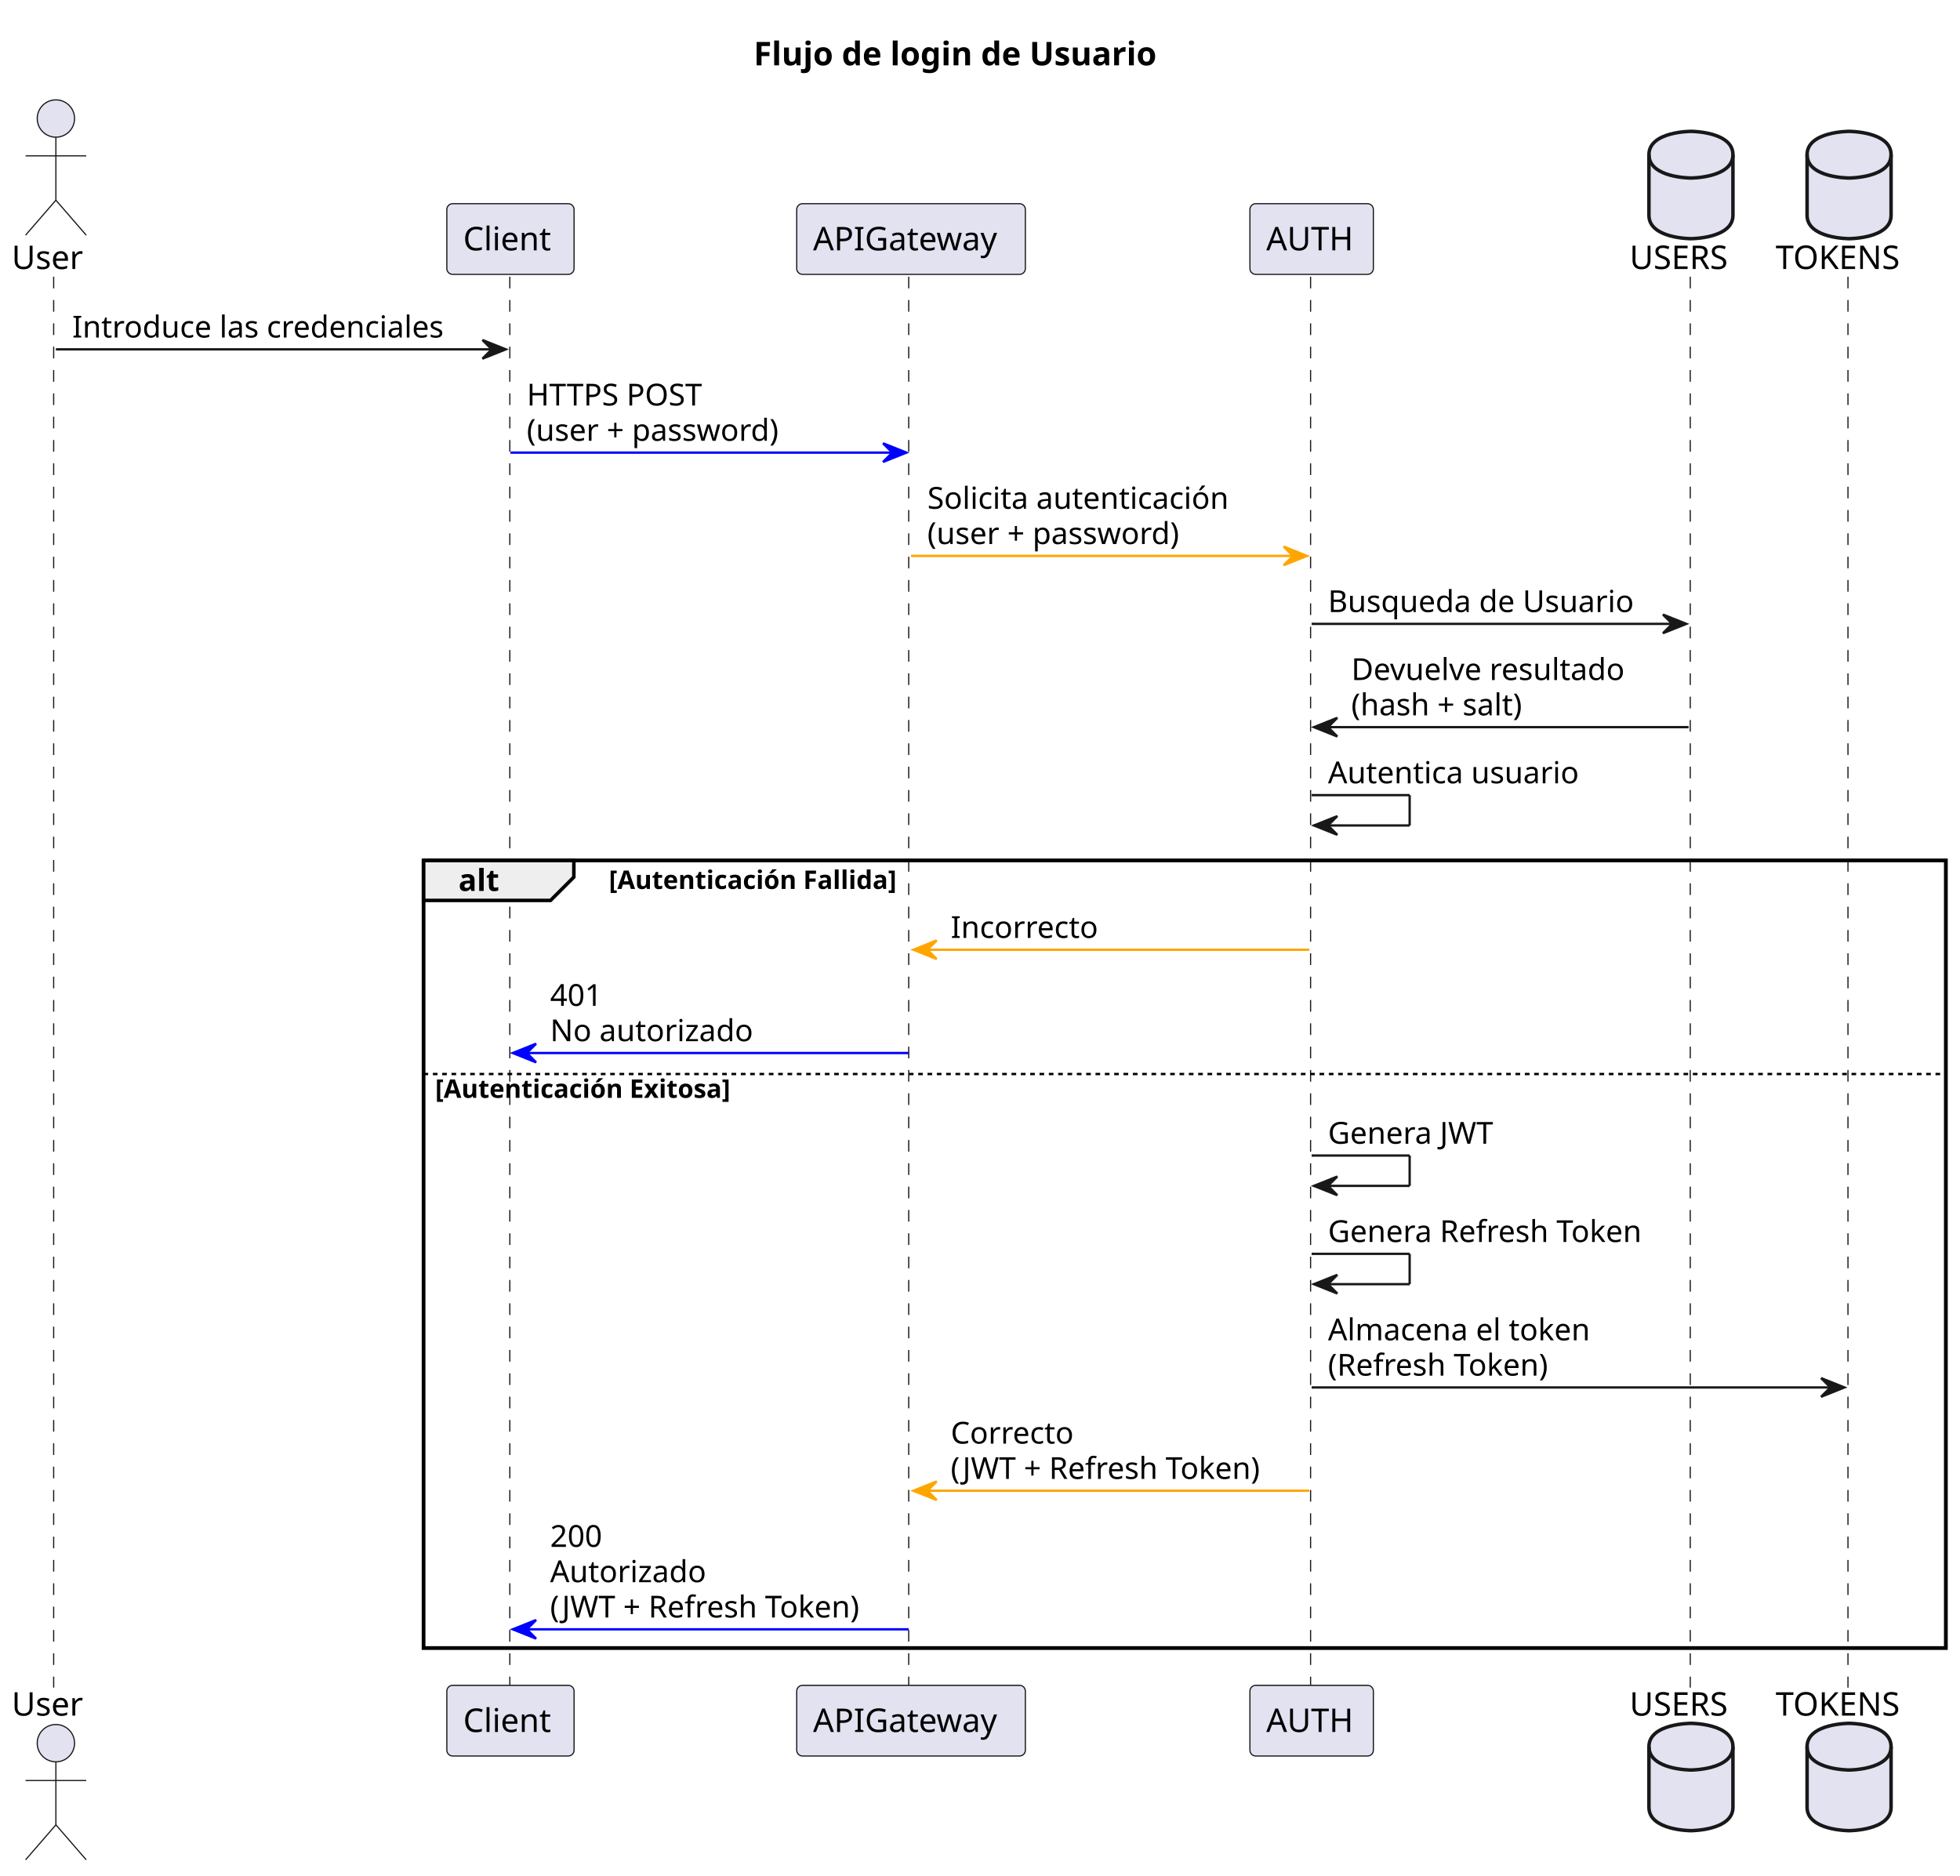
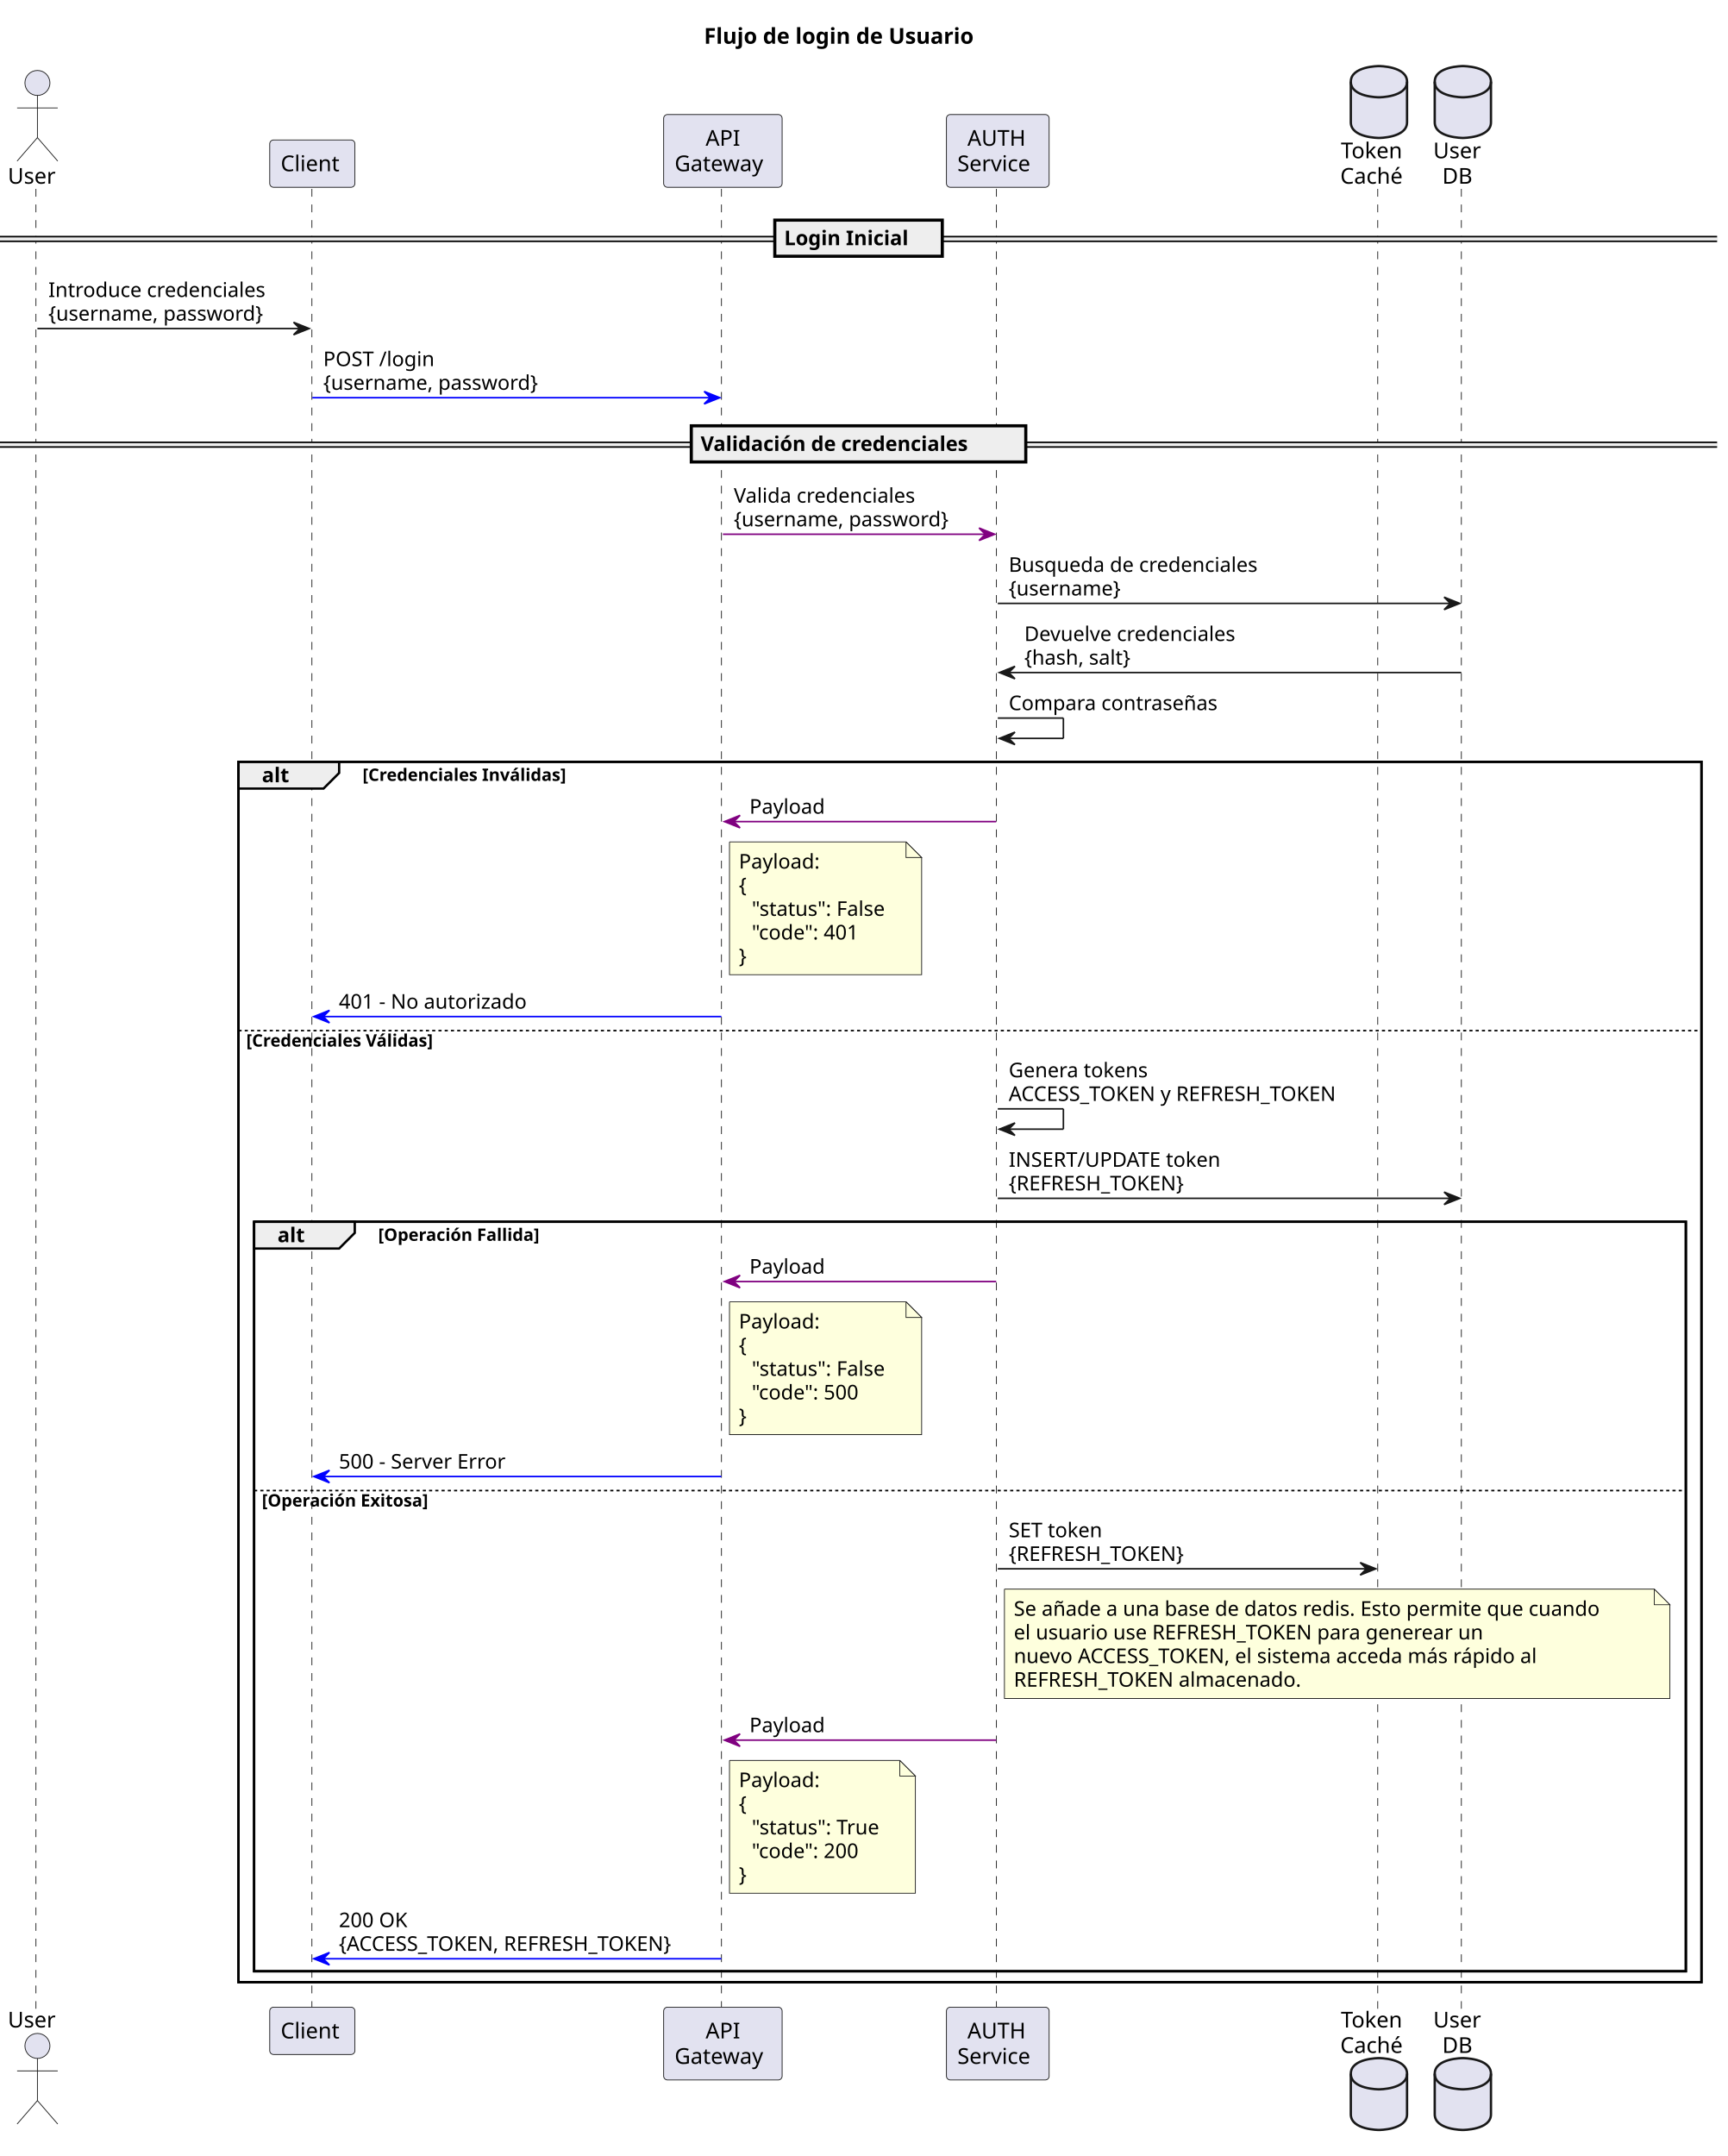
- <svg xmlns="http://www.w3.org/2000/svg" contentStyleType="text/css" data-diagram-type="SEQUENCE" height="804px" preserveAspectRatio="none" style="width:840px;height:804px;background:#FFFFFF;" version="1.1" viewBox="0 0 840 804" width="840px" zoomAndPan="magnify">
+ <svg xmlns="http://www.w3.org/2000/svg" contentStyleType="text/css" data-diagram-type="SEQUENCE" height="1380px" preserveAspectRatio="none" style="width:1106px;height:1380px;background:#FFFFFF;" version="1.1" viewBox="0 0 1106 1380" width="1106px" zoomAndPan="magnify">
  <defs />
  <g>
-     <text fill="#000000" font-family="sans-serif" font-size="14" font-weight="bold" lengthAdjust="spacing" textLength="196.916" x="323.014" y="27.995">Flujo de login de Usuario</text>
-     <rect fill="none" height="337.531" style="stroke:#000000;stroke-width:1.5;" width="652.445" x="181.499" y="368.789" />
-     <g>
-       <rect fill="#000000" fill-opacity="0" height="604.727" width="8" x="19.955" y="118.594" />
-       <line style="stroke:#181818;stroke-width:0.5;stroke-dasharray:5.0,5.0;" x1="23" x2="23" y1="118.594" y2="723.32" />
-     </g>
-     <g>
-       <rect fill="#000000" fill-opacity="0" height="604.727" width="8" x="214.764" y="118.594" />
-       <line style="stroke:#181818;stroke-width:0.5;stroke-dasharray:5.0,5.0;" x1="218.499" x2="218.499" y1="118.594" y2="723.32" />
-     </g>
-     <g>
-       <rect fill="#000000" fill-opacity="0" height="604.727" width="8" x="386.449" y="118.594" />
-       <line style="stroke:#181818;stroke-width:0.5;stroke-dasharray:5.0,5.0;" x1="389.452" x2="389.452" y1="118.594" y2="723.32" />
-     </g>
-     <g>
-       <rect fill="#000000" fill-opacity="0" height="604.727" width="8" x="558.133" y="118.594" />
-       <line style="stroke:#181818;stroke-width:0.5;stroke-dasharray:5.0,5.0;" x1="561.682" x2="561.682" y1="118.594" y2="723.32" />
-     </g>
-     <g>
-       <rect fill="#000000" fill-opacity="0" height="604.727" width="8" x="720.69" y="118.594" />
-       <line style="stroke:#181818;stroke-width:0.5;stroke-dasharray:5.0,5.0;" x1="724.393" x2="724.393" y1="118.594" y2="723.32" />
-     </g>
-     <g>
-       <rect fill="#000000" fill-opacity="0" height="604.727" width="8" x="788.465" y="118.594" />
-       <line style="stroke:#181818;stroke-width:0.5;stroke-dasharray:5.0,5.0;" x1="791.987" x2="791.987" y1="118.594" y2="723.32" />
+     <text fill="#000000" font-family="sans-serif" font-size="14" font-weight="bold" lengthAdjust="spacing" textLength="196.916" x="450.653" y="27.995">Flujo de login de Usuario</text>
+     <rect fill="none" height="781.125" style="stroke:#000000;stroke-width:1.5;" width="936.556" x="152.666" y="487.617" />
+     <rect fill="none" height="479.727" style="stroke:#000000;stroke-width:1.5;" width="916.556" x="162.666" y="782.016" />
+     <g>
+       <rect fill="#000000" fill-opacity="0" height="1164.852" width="8" x="19.955" y="120.891" />
+       <line style="stroke:#181818;stroke-width:0.5;stroke-dasharray:5.0,5.0;" x1="23" x2="23" y1="120.891" y2="1285.742" />
+     </g>
+     <g>
+       <rect fill="#000000" fill-opacity="0" height="1164.852" width="8" x="195.931" y="120.891" />
+       <line style="stroke:#181818;stroke-width:0.5;stroke-dasharray:5.0,5.0;" x1="199.666" x2="199.666" y1="120.891" y2="1285.742" />
+     </g>
+     <g>
+       <rect fill="#000000" fill-opacity="0" height="1164.852" width="8" x="458.774" y="120.891" />
+       <line style="stroke:#181818;stroke-width:0.5;stroke-dasharray:5.0,5.0;" x1="461.852" x2="461.852" y1="120.891" y2="1285.742" />
+     </g>
+     <g>
+       <rect fill="#000000" fill-opacity="0" height="1164.852" width="8" x="634.75" y="120.891" />
+       <line style="stroke:#181818;stroke-width:0.5;stroke-dasharray:5.0,5.0;" x1="637.879" x2="637.879" y1="120.891" y2="1285.742" />
+     </g>
+     <g>
+       <rect fill="#000000" fill-opacity="0" height="1164.852" width="8" x="878.744" y="120.891" />
+       <line style="stroke:#181818;stroke-width:0.5;stroke-dasharray:5.0,5.0;" x1="881.975" x2="881.975" y1="120.891" y2="1285.742" />
+     </g>
+     <g>
+       <rect fill="#000000" fill-opacity="0" height="1164.852" width="8" x="932.468" y="120.891" />
+       <line style="stroke:#181818;stroke-width:0.5;stroke-dasharray:5.0,5.0;" x1="935.513" x2="935.513" y1="120.891" y2="1285.742" />
    </g>
    <g class="participant participant-head" data-participant="user">
-       <text fill="#000000" font-family="sans-serif" font-size="14" lengthAdjust="spacing" textLength="31.91" x="5" y="115.292">User</text>
-       <ellipse cx="23.955" cy="50.797" fill="#E2E2F0" rx="8" ry="8" style="stroke:#181818;stroke-width:0.5;" />
-       <path d="M23.955,58.797 L23.955,85.797 M10.955,66.797 L36.955,66.797 M23.955,85.797 L10.955,100.797 M23.955,85.797 L36.955,100.797" fill="none" style="stroke:#181818;stroke-width:0.5;" />
+       <text fill="#000000" font-family="sans-serif" font-size="14" lengthAdjust="spacing" textLength="31.91" x="5" y="117.589">User</text>
+       <ellipse cx="23.955" cy="53.094" fill="#E2E2F0" rx="8" ry="8" style="stroke:#181818;stroke-width:0.5;" />
+       <path d="M23.955,61.094 L23.955,88.094 M10.955,69.094 L36.955,69.094 M23.955,88.094 L10.955,103.094 M23.955,88.094 L36.955,103.094" fill="none" style="stroke:#181818;stroke-width:0.5;" />
    </g>
    <g class="participant participant-tail" data-participant="user">
-       <text fill="#000000" font-family="sans-serif" font-size="14" lengthAdjust="spacing" textLength="31.91" x="5" y="735.315">User</text>
-       <ellipse cx="23.955" cy="747.117" fill="#E2E2F0" rx="8" ry="8" style="stroke:#181818;stroke-width:0.5;" />
-       <path d="M23.955,755.117 L23.955,782.117 M10.955,763.117 L36.955,763.117 M23.955,782.117 L10.955,797.117 M23.955,782.117 L36.955,797.117" fill="none" style="stroke:#181818;stroke-width:0.5;" />
+       <text fill="#000000" font-family="sans-serif" font-size="14" lengthAdjust="spacing" textLength="31.91" x="5" y="1297.737">User</text>
+       <ellipse cx="23.955" cy="1309.539" fill="#E2E2F0" rx="8" ry="8" style="stroke:#181818;stroke-width:0.5;" />
+       <path d="M23.955,1317.539 L23.955,1344.539 M10.955,1325.539 L36.955,1325.539 M23.955,1344.539 L10.955,1359.539 M23.955,1344.539 L36.955,1359.539" fill="none" style="stroke:#181818;stroke-width:0.5;" />
    </g>
    <g class="participant participant-head" data-participant="client">
-       <rect fill="#E2E2F0" height="30.297" rx="2.5" ry="2.5" style="stroke:#181818;stroke-width:0.5;" width="54.53" x="191.499" y="87.297" />
-       <text fill="#000000" font-family="sans-serif" font-size="14" lengthAdjust="spacing" textLength="40.53" x="198.499" y="107.292">Client</text>
+       <rect fill="#E2E2F0" height="30.297" rx="2.5" ry="2.5" style="stroke:#181818;stroke-width:0.5;" width="54.53" x="172.666" y="89.594" />
+       <text fill="#000000" font-family="sans-serif" font-size="14" lengthAdjust="spacing" textLength="40.53" x="179.666" y="109.589">Client</text>
    </g>
    <g class="participant participant-tail" data-participant="client">
-       <rect fill="#E2E2F0" height="30.297" rx="2.5" ry="2.5" style="stroke:#181818;stroke-width:0.5;" width="54.53" x="191.499" y="722.32" />
-       <text fill="#000000" font-family="sans-serif" font-size="14" lengthAdjust="spacing" textLength="40.53" x="198.499" y="742.315">Client</text>
+       <rect fill="#E2E2F0" height="30.297" rx="2.5" ry="2.5" style="stroke:#181818;stroke-width:0.5;" width="54.53" x="172.666" y="1284.742" />
+       <text fill="#000000" font-family="sans-serif" font-size="14" lengthAdjust="spacing" textLength="40.53" x="179.666" y="1304.737">Client</text>
    </g>
    <g class="participant participant-head" data-participant="gateway">
-       <rect fill="#E2E2F0" height="30.297" rx="2.5" ry="2.5" style="stroke:#181818;stroke-width:0.5;" width="97.993" x="341.452" y="87.297" />
-       <text fill="#000000" font-family="sans-serif" font-size="14" lengthAdjust="spacing" textLength="83.993" x="348.452" y="107.292">APIGateway</text>
+       <rect fill="#E2E2F0" height="46.594" rx="2.5" ry="2.5" style="stroke:#181818;stroke-width:0.5;" width="75.845" x="424.852" y="73.297" />
+       <text fill="#000000" font-family="sans-serif" font-size="14" lengthAdjust="spacing" textLength="22.148" x="451.7" y="93.292">API</text>
+       <text fill="#000000" font-family="sans-serif" font-size="14" lengthAdjust="spacing" textLength="61.845" x="431.852" y="109.589">Gateway</text>
    </g>
    <g class="participant participant-tail" data-participant="gateway">
-       <rect fill="#E2E2F0" height="30.297" rx="2.5" ry="2.5" style="stroke:#181818;stroke-width:0.5;" width="97.993" x="341.452" y="722.32" />
-       <text fill="#000000" font-family="sans-serif" font-size="14" lengthAdjust="spacing" textLength="83.993" x="348.452" y="742.315">APIGateway</text>
+       <rect fill="#E2E2F0" height="46.594" rx="2.5" ry="2.5" style="stroke:#181818;stroke-width:0.5;" width="75.845" x="424.852" y="1284.742" />
+       <text fill="#000000" font-family="sans-serif" font-size="14" lengthAdjust="spacing" textLength="22.148" x="451.7" y="1304.737">API</text>
+       <text fill="#000000" font-family="sans-serif" font-size="14" lengthAdjust="spacing" textLength="61.845" x="431.852" y="1321.034">Gateway</text>
    </g>
    <g class="participant participant-head" data-participant="auth">
-       <rect fill="#E2E2F0" height="30.297" rx="2.5" ry="2.5" style="stroke:#181818;stroke-width:0.5;" width="52.903" x="535.682" y="87.297" />
-       <text fill="#000000" font-family="sans-serif" font-size="14" lengthAdjust="spacing" textLength="38.903" x="542.682" y="107.292">AUTH</text>
+       <rect fill="#E2E2F0" height="46.594" rx="2.5" ry="2.5" style="stroke:#181818;stroke-width:0.5;" width="65.741" x="605.879" y="73.297" />
+       <text fill="#000000" font-family="sans-serif" font-size="14" lengthAdjust="spacing" textLength="38.903" x="619.298" y="93.292">AUTH</text>
+       <text fill="#000000" font-family="sans-serif" font-size="14" lengthAdjust="spacing" textLength="51.741" x="612.879" y="109.589">Service</text>
    </g>
    <g class="participant participant-tail" data-participant="auth">
-       <rect fill="#E2E2F0" height="30.297" rx="2.5" ry="2.5" style="stroke:#181818;stroke-width:0.5;" width="52.903" x="535.682" y="722.32" />
-       <text fill="#000000" font-family="sans-serif" font-size="14" lengthAdjust="spacing" textLength="38.903" x="542.682" y="742.315">AUTH</text>
-     </g>
-     <g class="participant participant-head" data-participant="usersDB">
-       <text fill="#000000" font-family="sans-serif" font-size="14" lengthAdjust="spacing" textLength="46.594" x="698.393" y="115.292">USERS</text>
-       <path d="M706.69,66.297 C706.69,56.297 724.69,56.297 724.69,56.297 C724.69,56.297 742.69,56.297 742.69,66.297 L742.69,92.297 C742.69,102.297 724.69,102.297 724.69,102.297 C724.69,102.297 706.69,102.297 706.69,92.297 L706.69,66.297" fill="#E2E2F0" style="stroke:#181818;stroke-width:1.5;" />
-       <path d="M706.69,66.297 C706.69,76.297 724.69,76.297 724.69,76.297 C724.69,76.297 742.69,76.297 742.69,66.297" fill="none" style="stroke:#181818;stroke-width:1.5;" />
-     </g>
-     <g class="participant participant-tail" data-participant="usersDB">
-       <text fill="#000000" font-family="sans-serif" font-size="14" lengthAdjust="spacing" textLength="46.594" x="698.393" y="735.315">USERS</text>
-       <path d="M706.69,748.617 C706.69,738.617 724.69,738.617 724.69,738.617 C724.69,738.617 742.69,738.617 742.69,748.617 L742.69,774.617 C742.69,784.617 724.69,784.617 724.69,784.617 C724.69,784.617 706.69,784.617 706.69,774.617 L706.69,748.617" fill="#E2E2F0" style="stroke:#181818;stroke-width:1.5;" />
-       <path d="M706.69,748.617 C706.69,758.617 724.69,758.617 724.69,758.617 C724.69,758.617 742.69,758.617 742.69,748.617" fill="none" style="stroke:#181818;stroke-width:1.5;" />
-     </g>
-     <g class="participant participant-head" data-participant="tokensDB">
-       <text fill="#000000" font-family="sans-serif" font-size="14" lengthAdjust="spacing" textLength="56.957" x="760.987" y="115.292">TOKENS</text>
-       <path d="M774.465,66.297 C774.465,56.297 792.465,56.297 792.465,56.297 C792.465,56.297 810.465,56.297 810.465,66.297 L810.465,92.297 C810.465,102.297 792.465,102.297 792.465,102.297 C792.465,102.297 774.465,102.297 774.465,92.297 L774.465,66.297" fill="#E2E2F0" style="stroke:#181818;stroke-width:1.5;" />
-       <path d="M774.465,66.297 C774.465,76.297 792.465,76.297 792.465,76.297 C792.465,76.297 810.465,76.297 810.465,66.297" fill="none" style="stroke:#181818;stroke-width:1.5;" />
-     </g>
-     <g class="participant participant-tail" data-participant="tokensDB">
-       <text fill="#000000" font-family="sans-serif" font-size="14" lengthAdjust="spacing" textLength="56.957" x="760.987" y="735.315">TOKENS</text>
-       <path d="M774.465,748.617 C774.465,738.617 792.465,738.617 792.465,738.617 C792.465,738.617 810.465,738.617 810.465,748.617 L810.465,774.617 C810.465,784.617 792.465,784.617 792.465,784.617 C792.465,784.617 774.465,784.617 774.465,774.617 L774.465,748.617" fill="#E2E2F0" style="stroke:#181818;stroke-width:1.5;" />
-       <path d="M774.465,748.617 C774.465,758.617 792.465,758.617 792.465,758.617 C792.465,758.617 810.465,758.617 810.465,748.617" fill="none" style="stroke:#181818;stroke-width:1.5;" />
-     </g>
+       <rect fill="#E2E2F0" height="46.594" rx="2.5" ry="2.5" style="stroke:#181818;stroke-width:0.5;" width="65.741" x="605.879" y="1284.742" />
+       <text fill="#000000" font-family="sans-serif" font-size="14" lengthAdjust="spacing" textLength="38.903" x="619.298" y="1304.737">AUTH</text>
+       <text fill="#000000" font-family="sans-serif" font-size="14" lengthAdjust="spacing" textLength="51.741" x="612.879" y="1321.034">Service</text>
+     </g>
+     <g class="participant participant-head" data-participant="tokenCache">
+       <text fill="#000000" font-family="sans-serif" font-size="14" lengthAdjust="spacing" textLength="42.711" x="858.389" y="101.292">Token</text>
+       <text fill="#000000" font-family="sans-serif" font-size="14" lengthAdjust="spacing" textLength="43.538" x="857.975" y="117.589">Caché</text>
+       <path d="M864.744,52.297 C864.744,42.297 882.744,42.297 882.744,42.297 C882.744,42.297 900.744,42.297 900.744,52.297 L900.744,78.297 C900.744,88.297 882.744,88.297 882.744,88.297 C882.744,88.297 864.744,88.297 864.744,78.297 L864.744,52.297" fill="#E2E2F0" style="stroke:#181818;stroke-width:1.5;" />
+       <path d="M864.744,52.297 C864.744,62.297 882.744,62.297 882.744,62.297 C882.744,62.297 900.744,62.297 900.744,52.297" fill="none" style="stroke:#181818;stroke-width:1.5;" />
+     </g>
+     <g class="participant participant-tail" data-participant="tokenCache">
+       <text fill="#000000" font-family="sans-serif" font-size="14" lengthAdjust="spacing" textLength="42.711" x="858.389" y="1297.737">Token</text>
+       <text fill="#000000" font-family="sans-serif" font-size="14" lengthAdjust="spacing" textLength="43.538" x="857.975" y="1314.034">Caché</text>
+       <path d="M864.744,1327.336 C864.744,1317.336 882.744,1317.336 882.744,1317.336 C882.744,1317.336 900.744,1317.336 900.744,1327.336 L900.744,1353.336 C900.744,1363.336 882.744,1363.336 882.744,1363.336 C882.744,1363.336 864.744,1363.336 864.744,1353.336 L864.744,1327.336" fill="#E2E2F0" style="stroke:#181818;stroke-width:1.5;" />
+       <path d="M864.744,1327.336 C864.744,1337.336 882.744,1337.336 882.744,1337.336 C882.744,1337.336 900.744,1337.336 900.744,1327.336" fill="none" style="stroke:#181818;stroke-width:1.5;" />
+     </g>
+     <g class="participant participant-head" data-participant="userDB">
+       <text fill="#000000" font-family="sans-serif" font-size="14" lengthAdjust="spacing" textLength="31.91" x="917.513" y="101.292">User</text>
+       <text fill="#000000" font-family="sans-serif" font-size="14" lengthAdjust="spacing" textLength="20.385" x="923.276" y="117.589">DB</text>
+       <path d="M918.468,52.297 C918.468,42.297 936.468,42.297 936.468,42.297 C936.468,42.297 954.468,42.297 954.468,52.297 L954.468,78.297 C954.468,88.297 936.468,88.297 936.468,88.297 C936.468,88.297 918.468,88.297 918.468,78.297 L918.468,52.297" fill="#E2E2F0" style="stroke:#181818;stroke-width:1.5;" />
+       <path d="M918.468,52.297 C918.468,62.297 936.468,62.297 936.468,62.297 C936.468,62.297 954.468,62.297 954.468,52.297" fill="none" style="stroke:#181818;stroke-width:1.5;" />
+     </g>
+     <g class="participant participant-tail" data-participant="userDB">
+       <text fill="#000000" font-family="sans-serif" font-size="14" lengthAdjust="spacing" textLength="31.91" x="917.513" y="1297.737">User</text>
+       <text fill="#000000" font-family="sans-serif" font-size="14" lengthAdjust="spacing" textLength="20.385" x="923.276" y="1314.034">DB</text>
+       <path d="M918.468,1327.336 C918.468,1317.336 936.468,1317.336 936.468,1317.336 C936.468,1317.336 954.468,1317.336 954.468,1327.336 L954.468,1353.336 C954.468,1363.336 936.468,1363.336 936.468,1363.336 C936.468,1363.336 918.468,1363.336 918.468,1353.336 L918.468,1327.336" fill="#E2E2F0" style="stroke:#181818;stroke-width:1.5;" />
+       <path d="M918.468,1327.336 C918.468,1337.336 936.468,1337.336 936.468,1337.336 C936.468,1337.336 954.468,1337.336 954.468,1327.336" fill="none" style="stroke:#181818;stroke-width:1.5;" />
+     </g>
+     <rect fill="#EEEEEE" height="3" style="stroke:#EEEEEE;stroke-width:1;" width="1099.222" x="0" y="151.457" />
+     <line style="stroke:#000000;stroke-width:1;" x1="0" x2="1099.222" y1="151.457" y2="151.457" />
+     <line style="stroke:#000000;stroke-width:1;" x1="0" x2="1099.222" y1="154.457" y2="154.457" />
+     <rect fill="#EEEEEE" height="23.133" style="stroke:#000000;stroke-width:2;" width="107.222" x="496" y="140.891" />
+     <text fill="#000000" font-family="sans-serif" font-size="13" font-weight="bold" lengthAdjust="spacing" textLength="88.696" x="502" y="156.958">Login Inicial</text>
    <g class="message" data-participant-1="user" data-participant-2="client">
-       <polygon fill="#181818" points="206.764,145.727,216.764,149.727,206.764,153.727,210.764,149.727" style="stroke:#181818;stroke-width:1;" />
-       <line style="stroke:#181818;stroke-width:1;" x1="23.955" x2="212.764" y1="149.727" y2="149.727" />
-       <text fill="#000000" font-family="sans-serif" font-size="13" lengthAdjust="spacing" textLength="170.809" x="30.955" y="144.661">Introduce las credenciales</text>
+       <polygon fill="#181818" points="187.931,206.289,197.931,210.289,187.931,214.289,191.931,210.289" style="stroke:#181818;stroke-width:1;" />
+       <line style="stroke:#181818;stroke-width:1;" x1="23.955" x2="193.931" y1="210.289" y2="210.289" />
+       <text fill="#000000" font-family="sans-serif" font-size="13" lengthAdjust="spacing" textLength="148.326" x="30.955" y="190.09">Introduce credenciales</text>
+       <text fill="#000000" font-family="sans-serif" font-size="13" lengthAdjust="spacing" textLength="151.976" x="30.955" y="205.223">{username, password}</text>
    </g>
    <g class="message" data-participant-1="client" data-participant-2="gateway">
-       <polygon fill="#0000FF" points="378.449,189.992,388.449,193.992,378.449,197.992,382.449,193.992" style="stroke:#0000FF;stroke-width:1;" />
-       <line style="stroke:#0000FF;stroke-width:1;" x1="218.764" x2="384.449" y1="193.992" y2="193.992" />
-       <text fill="#000000" font-family="sans-serif" font-size="13" lengthAdjust="spacing" textLength="80.145" x="225.764" y="173.793">HTTPS POST</text>
-       <text fill="#000000" font-family="sans-serif" font-size="13" lengthAdjust="spacing" textLength="119.603" x="225.764" y="188.926">(user + password)</text>
-     </g>
+       <polygon fill="#0000FF" points="450.774,250.555,460.774,254.555,450.774,258.555,454.774,254.555" style="stroke:#0000FF;stroke-width:1;" />
+       <line style="stroke:#0000FF;stroke-width:1;" x1="199.931" x2="456.774" y1="254.555" y2="254.555" />
+       <text fill="#000000" font-family="sans-serif" font-size="13" lengthAdjust="spacing" textLength="74.445" x="206.931" y="234.356">POST /login</text>
+       <text fill="#000000" font-family="sans-serif" font-size="13" lengthAdjust="spacing" textLength="151.976" x="206.931" y="249.489">{username, password}</text>
+     </g>
+     <rect fill="#EEEEEE" height="3" style="stroke:#EEEEEE;stroke-width:1;" width="1099.222" x="0" y="283.121" />
+     <line style="stroke:#000000;stroke-width:1;" x1="0" x2="1099.222" y1="283.121" y2="283.121" />
+     <line style="stroke:#000000;stroke-width:1;" x1="0" x2="1099.222" y1="286.121" y2="286.121" />
+     <rect fill="#EEEEEE" height="23.133" style="stroke:#000000;stroke-width:2;" width="214.129" x="442.546" y="272.555" />
+     <text fill="#000000" font-family="sans-serif" font-size="13" font-weight="bold" lengthAdjust="spacing" textLength="195.603" x="448.546" y="288.622">Validación de credenciales</text>
    <g class="message" data-participant-1="gateway" data-participant-2="auth">
-       <polygon fill="#FFA500" points="550.133,234.258,560.133,238.258,550.133,242.258,554.133,238.258" style="stroke:#FFA500;stroke-width:1;" />
-       <line style="stroke:#FFA500;stroke-width:1;" x1="390.449" x2="556.133" y1="238.258" y2="238.258" />
-       <text fill="#000000" font-family="sans-serif" font-size="13" lengthAdjust="spacing" textLength="139.699" x="397.449" y="218.059">Solicita autenticación</text>
-       <text fill="#000000" font-family="sans-serif" font-size="13" lengthAdjust="spacing" textLength="119.603" x="397.449" y="233.192">(user + password)</text>
-     </g>
-     <g class="message" data-participant-1="auth" data-participant-2="usersDB">
-       <polygon fill="#181818" points="712.69,263.391,722.69,267.391,712.69,271.391,716.69,267.391" style="stroke:#181818;stroke-width:1;" />
-       <line style="stroke:#181818;stroke-width:1;" x1="562.133" x2="718.69" y1="267.391" y2="267.391" />
-       <text fill="#000000" font-family="sans-serif" font-size="13" lengthAdjust="spacing" textLength="138.557" x="569.133" y="262.325">Busqueda de Usuario</text>
-     </g>
-     <g class="message" data-participant-1="usersDB" data-participant-2="auth">
-       <polygon fill="#181818" points="573.133,307.656,563.133,311.656,573.133,315.656,569.133,311.656" style="stroke:#181818;stroke-width:1;" />
-       <line style="stroke:#181818;stroke-width:1;" x1="567.133" x2="723.69" y1="311.656" y2="311.656" />
-       <text fill="#000000" font-family="sans-serif" font-size="13" lengthAdjust="spacing" textLength="126.61" x="579.133" y="291.457">Devuelve resultado</text>
-       <text fill="#000000" font-family="sans-serif" font-size="13" lengthAdjust="spacing" textLength="83.967" x="579.133" y="306.59">(hash + salt)</text>
+       <polygon fill="#800080" points="626.75,337.953,636.75,341.953,626.75,345.953,630.75,341.953" style="stroke:#800080;stroke-width:1;" />
+       <line style="stroke:#800080;stroke-width:1;" x1="462.774" x2="632.75" y1="341.953" y2="341.953" />
+       <text fill="#000000" font-family="sans-serif" font-size="13" lengthAdjust="spacing" textLength="126.522" x="469.774" y="321.754">Valida credenciales</text>
+       <text fill="#000000" font-family="sans-serif" font-size="13" lengthAdjust="spacing" textLength="151.976" x="469.774" y="336.887">{username, password}</text>
+     </g>
+     <g class="message" data-participant-1="auth" data-participant-2="userDB">
+       <polygon fill="#181818" points="924.468,382.219,934.468,386.219,924.468,390.219,928.468,386.219" style="stroke:#181818;stroke-width:1;" />
+       <line style="stroke:#181818;stroke-width:1;" x1="638.75" x2="930.468" y1="386.219" y2="386.219" />
+       <text fill="#000000" font-family="sans-serif" font-size="13" lengthAdjust="spacing" textLength="171.241" x="645.75" y="366.02">Busqueda de credenciales</text>
+       <text fill="#000000" font-family="sans-serif" font-size="13" lengthAdjust="spacing" textLength="81.764" x="645.75" y="381.153">{username}</text>
+     </g>
+     <g class="message" data-participant-1="userDB" data-participant-2="auth">
+       <polygon fill="#181818" points="649.75,426.484,639.75,430.484,649.75,434.484,645.75,430.484" style="stroke:#181818;stroke-width:1;" />
+       <line style="stroke:#181818;stroke-width:1;" x1="643.75" x2="935.468" y1="430.484" y2="430.484" />
+       <text fill="#000000" font-family="sans-serif" font-size="13" lengthAdjust="spacing" textLength="147.462" x="655.75" y="410.286">Devuelve credenciales</text>
+       <text fill="#000000" font-family="sans-serif" font-size="13" lengthAdjust="spacing" textLength="79.473" x="655.75" y="425.418">{hash, salt}</text>
    </g>
    <g class="message" data-participant-1="auth" data-participant-2="auth">
-       <line style="stroke:#181818;stroke-width:1;" x1="562.133" x2="604.133" y1="340.789" y2="340.789" />
-       <line style="stroke:#181818;stroke-width:1;" x1="604.133" x2="604.133" y1="340.789" y2="353.789" />
-       <line style="stroke:#181818;stroke-width:1;" x1="563.133" x2="604.133" y1="353.789" y2="353.789" />
-       <polygon fill="#181818" points="573.133,349.789,563.133,353.789,573.133,357.789,569.133,353.789" style="stroke:#181818;stroke-width:1;" />
-       <text fill="#000000" font-family="sans-serif" font-size="13" lengthAdjust="spacing" textLength="114.55" x="569.133" y="335.723">Autentica usuario</text>
-     </g>
-     <path d="M181.499,368.789 L245.942,368.789 L245.942,375.922 L235.942,385.922 L181.499,385.922 L181.499,368.789" fill="#EEEEEE" style="stroke:#000000;stroke-width:1.5;" />
-     <rect fill="none" height="337.531" style="stroke:#000000;stroke-width:1.5;" width="652.445" x="181.499" y="368.789" />
-     <text fill="#000000" font-family="sans-serif" font-size="13" font-weight="bold" lengthAdjust="spacing" textLength="19.443" x="196.499" y="381.856">alt</text>
-     <text fill="#000000" font-family="sans-serif" font-size="11" font-weight="bold" lengthAdjust="spacing" textLength="140.975" x="260.942" y="381">[Autenticación Fallida]</text>
+       <line style="stroke:#181818;stroke-width:1;" x1="638.75" x2="680.75" y1="459.617" y2="459.617" />
+       <line style="stroke:#181818;stroke-width:1;" x1="680.75" x2="680.75" y1="459.617" y2="472.617" />
+       <line style="stroke:#181818;stroke-width:1;" x1="639.75" x2="680.75" y1="472.617" y2="472.617" />
+       <polygon fill="#181818" points="649.75,468.617,639.75,472.617,649.75,476.617,645.75,472.617" style="stroke:#181818;stroke-width:1;" />
+       <text fill="#000000" font-family="sans-serif" font-size="13" lengthAdjust="spacing" textLength="142.854" x="645.75" y="454.551">Compara contraseñas</text>
+     </g>
+     <path d="M152.666,487.617 L217.108,487.617 L217.108,494.75 L207.108,504.75 L152.666,504.75 L152.666,487.617" fill="#EEEEEE" style="stroke:#000000;stroke-width:1.5;" />
+     <rect fill="none" height="781.125" style="stroke:#000000;stroke-width:1.5;" width="936.556" x="152.666" y="487.617" />
+     <text fill="#000000" font-family="sans-serif" font-size="13" font-weight="bold" lengthAdjust="spacing" textLength="19.443" x="167.666" y="500.684">alt</text>
+     <text fill="#000000" font-family="sans-serif" font-size="11" font-weight="bold" lengthAdjust="spacing" textLength="149.402" x="232.108" y="499.828">[Credenciales Inválidas]</text>
    <g class="message" data-participant-1="auth" data-participant-2="gateway">
-       <polygon fill="#FFA500" points="401.449,403.055,391.449,407.055,401.449,411.055,397.449,407.055" style="stroke:#FFA500;stroke-width:1;" />
-       <line style="stroke:#FFA500;stroke-width:1;" x1="395.449" x2="561.133" y1="407.055" y2="407.055" />
-       <text fill="#000000" font-family="sans-serif" font-size="13" lengthAdjust="spacing" textLength="66.06" x="407.449" y="401.989">Incorrecto</text>
-     </g>
+       <polygon fill="#800080" points="473.774,521.883,463.774,525.883,473.774,529.883,469.774,525.883" style="stroke:#800080;stroke-width:1;" />
+       <line style="stroke:#800080;stroke-width:1;" x1="467.774" x2="637.75" y1="525.883" y2="525.883" />
+       <text fill="#000000" font-family="sans-serif" font-size="13" lengthAdjust="spacing" textLength="51.283" x="479.774" y="520.817">Payload</text>
+     </g>
+     <path d="M467,538.883 L467,623.883 L590,623.883 L590,548.883 L580,538.883 L467,538.883" fill="#FEFFDD" style="stroke:#181818;stroke-width:0.5;" />
+     <path d="M580,538.883 L580,548.883 L590,548.883 L580,538.883" fill="#FEFFDD" style="stroke:#181818;stroke-width:0.5;" />
+     <text fill="#000000" font-family="sans-serif" font-size="13" lengthAdjust="spacing" textLength="55.663" x="473" y="555.95">Payload:</text>
+     <text fill="#000000" font-family="sans-serif" font-size="13" lengthAdjust="spacing" textLength="8.271" x="473" y="571.082">{</text>
+     <text fill="#000000" font-family="sans-serif" font-size="13" lengthAdjust="spacing" textLength="94.244" x="481.265" y="586.215">"status": False</text>
+     <text fill="#000000" font-family="sans-serif" font-size="13" lengthAdjust="spacing" textLength="76.635" x="481.265" y="601.348">"code": 401</text>
+     <text fill="#000000" font-family="sans-serif" font-size="13" lengthAdjust="spacing" textLength="8.271" x="473" y="616.481">}</text>
    <g class="message" data-participant-1="gateway" data-participant-2="client">
-       <polygon fill="#0000FF" points="229.764,447.32,219.764,451.32,229.764,455.32,225.764,451.32" style="stroke:#0000FF;stroke-width:1;" />
-       <line style="stroke:#0000FF;stroke-width:1;" x1="223.764" x2="389.449" y1="451.32" y2="451.32" />
-       <text fill="#000000" font-family="sans-serif" font-size="13" lengthAdjust="spacing" textLength="24.813" x="235.764" y="431.122">401</text>
-       <text fill="#000000" font-family="sans-serif" font-size="13" lengthAdjust="spacing" textLength="91.019" x="235.764" y="446.254">No autorizado</text>
-     </g>
-     <line style="stroke:#000000;stroke-width:1;stroke-dasharray:2.0,2.0;" x1="181.499" x2="833.944" y1="460.32" y2="460.32" />
-     <text fill="#000000" font-family="sans-serif" font-size="11" font-weight="bold" lengthAdjust="spacing" textLength="144.595" x="186.499" y="470.531">[Autenticación Exitosa]</text>
+       <polygon fill="#0000FF" points="210.931,646.68,200.931,650.68,210.931,654.68,206.931,650.68" style="stroke:#0000FF;stroke-width:1;" />
+       <line style="stroke:#0000FF;stroke-width:1;" x1="204.931" x2="461.774" y1="650.68" y2="650.68" />
+       <text fill="#000000" font-family="sans-serif" font-size="13" lengthAdjust="spacing" textLength="128.788" x="216.931" y="645.614">401 - No autorizado</text>
+     </g>
+     <line style="stroke:#000000;stroke-width:1;stroke-dasharray:2.0,2.0;" x1="152.666" x2="1089.222" y1="659.68" y2="659.68" />
+     <text fill="#000000" font-family="sans-serif" font-size="11" font-weight="bold" lengthAdjust="spacing" textLength="138.821" x="157.666" y="669.89">[Credenciales Válidas]</text>
    <g class="message" data-participant-1="auth" data-participant-2="auth">
-       <line style="stroke:#181818;stroke-width:1;" x1="562.133" x2="604.133" y1="495.258" y2="495.258" />
-       <line style="stroke:#181818;stroke-width:1;" x1="604.133" x2="604.133" y1="495.258" y2="508.258" />
-       <line style="stroke:#181818;stroke-width:1;" x1="563.133" x2="604.133" y1="508.258" y2="508.258" />
-       <polygon fill="#181818" points="573.133,504.258,563.133,508.258,573.133,512.258,569.133,508.258" style="stroke:#181818;stroke-width:1;" />
-       <text fill="#000000" font-family="sans-serif" font-size="13" lengthAdjust="spacing" textLength="76.381" x="569.133" y="490.192">Genera JWT</text>
-     </g>
-     <g class="message" data-participant-1="auth" data-participant-2="auth">
-       <line style="stroke:#181818;stroke-width:1;" x1="562.133" x2="604.133" y1="537.391" y2="537.391" />
-       <line style="stroke:#181818;stroke-width:1;" x1="604.133" x2="604.133" y1="537.391" y2="550.391" />
-       <line style="stroke:#181818;stroke-width:1;" x1="563.133" x2="604.133" y1="550.391" y2="550.391" />
-       <polygon fill="#181818" points="573.133,546.391,563.133,550.391,573.133,554.391,569.133,550.391" style="stroke:#181818;stroke-width:1;" />
-       <text fill="#000000" font-family="sans-serif" font-size="13" lengthAdjust="spacing" textLength="145.507" x="569.133" y="532.325">Genera Refresh Token</text>
-     </g>
-     <g class="message" data-participant-1="auth" data-participant-2="tokensDB">
-       <polygon fill="#181818" points="780.465,590.656,790.465,594.656,780.465,598.656,784.465,594.656" style="stroke:#181818;stroke-width:1;" />
-       <line style="stroke:#181818;stroke-width:1;" x1="562.133" x2="786.465" y1="594.656" y2="594.656" />
-       <text fill="#000000" font-family="sans-serif" font-size="13" lengthAdjust="spacing" textLength="121.177" x="569.133" y="574.457">Almacena el token</text>
-       <text fill="#000000" font-family="sans-serif" font-size="13" lengthAdjust="spacing" textLength="103.898" x="569.133" y="589.59">(Refresh Token)</text>
-     </g>
+       <line style="stroke:#181818;stroke-width:1;" x1="638.75" x2="680.75" y1="709.75" y2="709.75" />
+       <line style="stroke:#181818;stroke-width:1;" x1="680.75" x2="680.75" y1="709.75" y2="722.75" />
+       <line style="stroke:#181818;stroke-width:1;" x1="639.75" x2="680.75" y1="722.75" y2="722.75" />
+       <polygon fill="#181818" points="649.75,718.75,639.75,722.75,649.75,726.75,645.75,722.75" style="stroke:#181818;stroke-width:1;" />
+       <text fill="#000000" font-family="sans-serif" font-size="13" lengthAdjust="spacing" textLength="95.342" x="645.75" y="689.551">Genera tokens</text>
+       <text fill="#000000" font-family="sans-serif" font-size="13" lengthAdjust="spacing" textLength="229.995" x="645.75" y="704.684">ACCESS_TOKEN y REFRESH_TOKEN</text>
+     </g>
+     <g class="message" data-participant-1="auth" data-participant-2="userDB">
+       <polygon fill="#181818" points="924.468,763.016,934.468,767.016,924.468,771.016,928.468,767.016" style="stroke:#181818;stroke-width:1;" />
+       <line style="stroke:#181818;stroke-width:1;" x1="638.75" x2="930.468" y1="767.016" y2="767.016" />
+       <text fill="#000000" font-family="sans-serif" font-size="13" lengthAdjust="spacing" textLength="144.739" x="645.75" y="746.817">INSERT/UPDATE token</text>
+       <text fill="#000000" font-family="sans-serif" font-size="13" lengthAdjust="spacing" textLength="127.677" x="645.75" y="761.95">{REFRESH_TOKEN}</text>
+     </g>
+     <path d="M162.666,782.016 L227.108,782.016 L227.108,789.148 L217.108,799.148 L162.666,799.148 L162.666,782.016" fill="#EEEEEE" style="stroke:#000000;stroke-width:1.5;" />
+     <rect fill="none" height="479.727" style="stroke:#000000;stroke-width:1.5;" width="916.556" x="162.666" y="782.016" />
+     <text fill="#000000" font-family="sans-serif" font-size="13" font-weight="bold" lengthAdjust="spacing" textLength="19.443" x="177.666" y="795.082">alt</text>
+     <text fill="#000000" font-family="sans-serif" font-size="11" font-weight="bold" lengthAdjust="spacing" textLength="118.642" x="242.108" y="794.226">[Operación Fallida]</text>
    <g class="message" data-participant-1="auth" data-participant-2="gateway">
-       <polygon fill="#FFA500" points="401.449,634.922,391.449,638.922,401.449,642.922,397.449,638.922" style="stroke:#FFA500;stroke-width:1;" />
-       <line style="stroke:#FFA500;stroke-width:1;" x1="395.449" x2="561.133" y1="638.922" y2="638.922" />
-       <text fill="#000000" font-family="sans-serif" font-size="13" lengthAdjust="spacing" textLength="55.916" x="407.449" y="618.723">Correcto</text>
-       <text fill="#000000" font-family="sans-serif" font-size="13" lengthAdjust="spacing" textLength="147.685" x="407.449" y="633.856">(JWT + Refresh Token)</text>
-     </g>
+       <polygon fill="#800080" points="473.774,816.281,463.774,820.281,473.774,824.281,469.774,820.281" style="stroke:#800080;stroke-width:1;" />
+       <line style="stroke:#800080;stroke-width:1;" x1="467.774" x2="637.75" y1="820.281" y2="820.281" />
+       <text fill="#000000" font-family="sans-serif" font-size="13" lengthAdjust="spacing" textLength="51.283" x="479.774" y="815.215">Payload</text>
+     </g>
+     <path d="M467,833.281 L467,918.281 L590,918.281 L590,843.281 L580,833.281 L467,833.281" fill="#FEFFDD" style="stroke:#181818;stroke-width:0.5;" />
+     <path d="M580,833.281 L580,843.281 L590,843.281 L580,833.281" fill="#FEFFDD" style="stroke:#181818;stroke-width:0.5;" />
+     <text fill="#000000" font-family="sans-serif" font-size="13" lengthAdjust="spacing" textLength="55.663" x="473" y="850.348">Payload:</text>
+     <text fill="#000000" font-family="sans-serif" font-size="13" lengthAdjust="spacing" textLength="8.271" x="473" y="865.481">{</text>
+     <text fill="#000000" font-family="sans-serif" font-size="13" lengthAdjust="spacing" textLength="94.244" x="481.265" y="880.614">"status": False</text>
+     <text fill="#000000" font-family="sans-serif" font-size="13" lengthAdjust="spacing" textLength="76.635" x="481.265" y="895.747">"code": 500</text>
+     <text fill="#000000" font-family="sans-serif" font-size="13" lengthAdjust="spacing" textLength="8.271" x="473" y="910.879">}</text>
    <g class="message" data-participant-1="gateway" data-participant-2="client">
-       <polygon fill="#0000FF" points="229.764,694.32,219.764,698.32,229.764,702.32,225.764,698.32" style="stroke:#0000FF;stroke-width:1;" />
-       <line style="stroke:#0000FF;stroke-width:1;" x1="223.764" x2="389.449" y1="698.32" y2="698.32" />
-       <text fill="#000000" font-family="sans-serif" font-size="13" lengthAdjust="spacing" textLength="24.813" x="235.764" y="662.989">200</text>
-       <text fill="#000000" font-family="sans-serif" font-size="13" lengthAdjust="spacing" textLength="70.135" x="235.764" y="678.122">Autorizado</text>
-       <text fill="#000000" font-family="sans-serif" font-size="13" lengthAdjust="spacing" textLength="147.685" x="235.764" y="693.254">(JWT + Refresh Token)</text>
+       <polygon fill="#0000FF" points="210.931,941.078,200.931,945.078,210.931,949.078,206.931,945.078" style="stroke:#0000FF;stroke-width:1;" />
+       <line style="stroke:#0000FF;stroke-width:1;" x1="204.931" x2="461.774" y1="945.078" y2="945.078" />
+       <text fill="#000000" font-family="sans-serif" font-size="13" lengthAdjust="spacing" textLength="116.733" x="216.931" y="940.012">500 - Server Error</text>
+     </g>
+     <line style="stroke:#000000;stroke-width:1;stroke-dasharray:2.0,2.0;" x1="162.666" x2="1079.222" y1="954.078" y2="954.078" />
+     <text fill="#000000" font-family="sans-serif" font-size="11" font-weight="bold" lengthAdjust="spacing" textLength="122.262" x="167.666" y="964.289">[Operación Exitosa]</text>
+     <g class="message" data-participant-1="auth" data-participant-2="tokenCache">
+       <polygon fill="#181818" points="870.744,1000.148,880.744,1004.148,870.744,1008.148,874.744,1004.148" style="stroke:#181818;stroke-width:1;" />
+       <line style="stroke:#181818;stroke-width:1;" x1="638.75" x2="876.744" y1="1004.148" y2="1004.148" />
+       <text fill="#000000" font-family="sans-serif" font-size="13" lengthAdjust="spacing" textLength="65.356" x="645.75" y="983.95">SET token</text>
+       <text fill="#000000" font-family="sans-serif" font-size="13" lengthAdjust="spacing" textLength="127.677" x="645.75" y="999.082">{REFRESH_TOKEN}</text>
+     </g>
+     <path d="M643,1017.148 L643,1087.148 L1069,1087.148 L1069,1027.148 L1059,1017.148 L643,1017.148" fill="#FEFFDD" style="stroke:#181818;stroke-width:0.5;" />
+     <path d="M1059,1017.148 L1059,1027.148 L1069,1027.148 L1059,1017.148" fill="#FEFFDD" style="stroke:#181818;stroke-width:0.5;" />
+     <text fill="#000000" font-family="sans-serif" font-size="13" lengthAdjust="spacing" textLength="405.222" x="649" y="1034.215">Se añade a una base de datos redis. Esto permite que cuando</text>
+     <text fill="#000000" font-family="sans-serif" font-size="13" lengthAdjust="spacing" textLength="323.826" x="649" y="1049.348">el usuario use REFRESH_TOKEN para generear un</text>
+     <text fill="#000000" font-family="sans-serif" font-size="13" lengthAdjust="spacing" textLength="365.416" x="649" y="1064.481">nuevo ACCESS_TOKEN, el sistema acceda más rápido al</text>
+     <text fill="#000000" font-family="sans-serif" font-size="13" lengthAdjust="spacing" textLength="199.164" x="649" y="1079.614">REFRESH_TOKEN almacenado.</text>
+     <g class="message" data-participant-1="auth" data-participant-2="gateway">
+       <polygon fill="#800080" points="473.774,1109.812,463.774,1113.812,473.774,1117.812,469.774,1113.812" style="stroke:#800080;stroke-width:1;" />
+       <line style="stroke:#800080;stroke-width:1;" x1="467.774" x2="637.75" y1="1113.812" y2="1113.812" />
+       <text fill="#000000" font-family="sans-serif" font-size="13" lengthAdjust="spacing" textLength="51.283" x="479.774" y="1108.747">Payload</text>
+     </g>
+     <path d="M467,1126.812 L467,1211.812 L586,1211.812 L586,1136.812 L576,1126.812 L467,1126.812" fill="#FEFFDD" style="stroke:#181818;stroke-width:0.5;" />
+     <path d="M576,1126.812 L576,1136.812 L586,1136.812 L576,1126.812" fill="#FEFFDD" style="stroke:#181818;stroke-width:0.5;" />
+     <text fill="#000000" font-family="sans-serif" font-size="13" lengthAdjust="spacing" textLength="55.663" x="473" y="1143.879">Payload:</text>
+     <text fill="#000000" font-family="sans-serif" font-size="13" lengthAdjust="spacing" textLength="8.271" x="473" y="1159.012">{</text>
+     <text fill="#000000" font-family="sans-serif" font-size="13" lengthAdjust="spacing" textLength="89.94" x="481.265" y="1174.145">"status": True</text>
+     <text fill="#000000" font-family="sans-serif" font-size="13" lengthAdjust="spacing" textLength="76.635" x="481.265" y="1189.278">"code": 200</text>
+     <text fill="#000000" font-family="sans-serif" font-size="13" lengthAdjust="spacing" textLength="8.271" x="473" y="1204.411">}</text>
+     <g class="message" data-participant-1="gateway" data-participant-2="client">
+       <polygon fill="#0000FF" points="210.931,1249.742,200.931,1253.742,210.931,1257.742,206.931,1253.742" style="stroke:#0000FF;stroke-width:1;" />
+       <line style="stroke:#0000FF;stroke-width:1;" x1="204.931" x2="461.774" y1="1253.742" y2="1253.742" />
+       <text fill="#000000" font-family="sans-serif" font-size="13" lengthAdjust="spacing" textLength="47.703" x="216.931" y="1233.543">200 OK</text>
+       <text fill="#000000" font-family="sans-serif" font-size="13" lengthAdjust="spacing" textLength="238.843" x="216.931" y="1248.676">{ACCESS_TOKEN, REFRESH_TOKEN}</text>
    </g>
  </g>
</svg>
